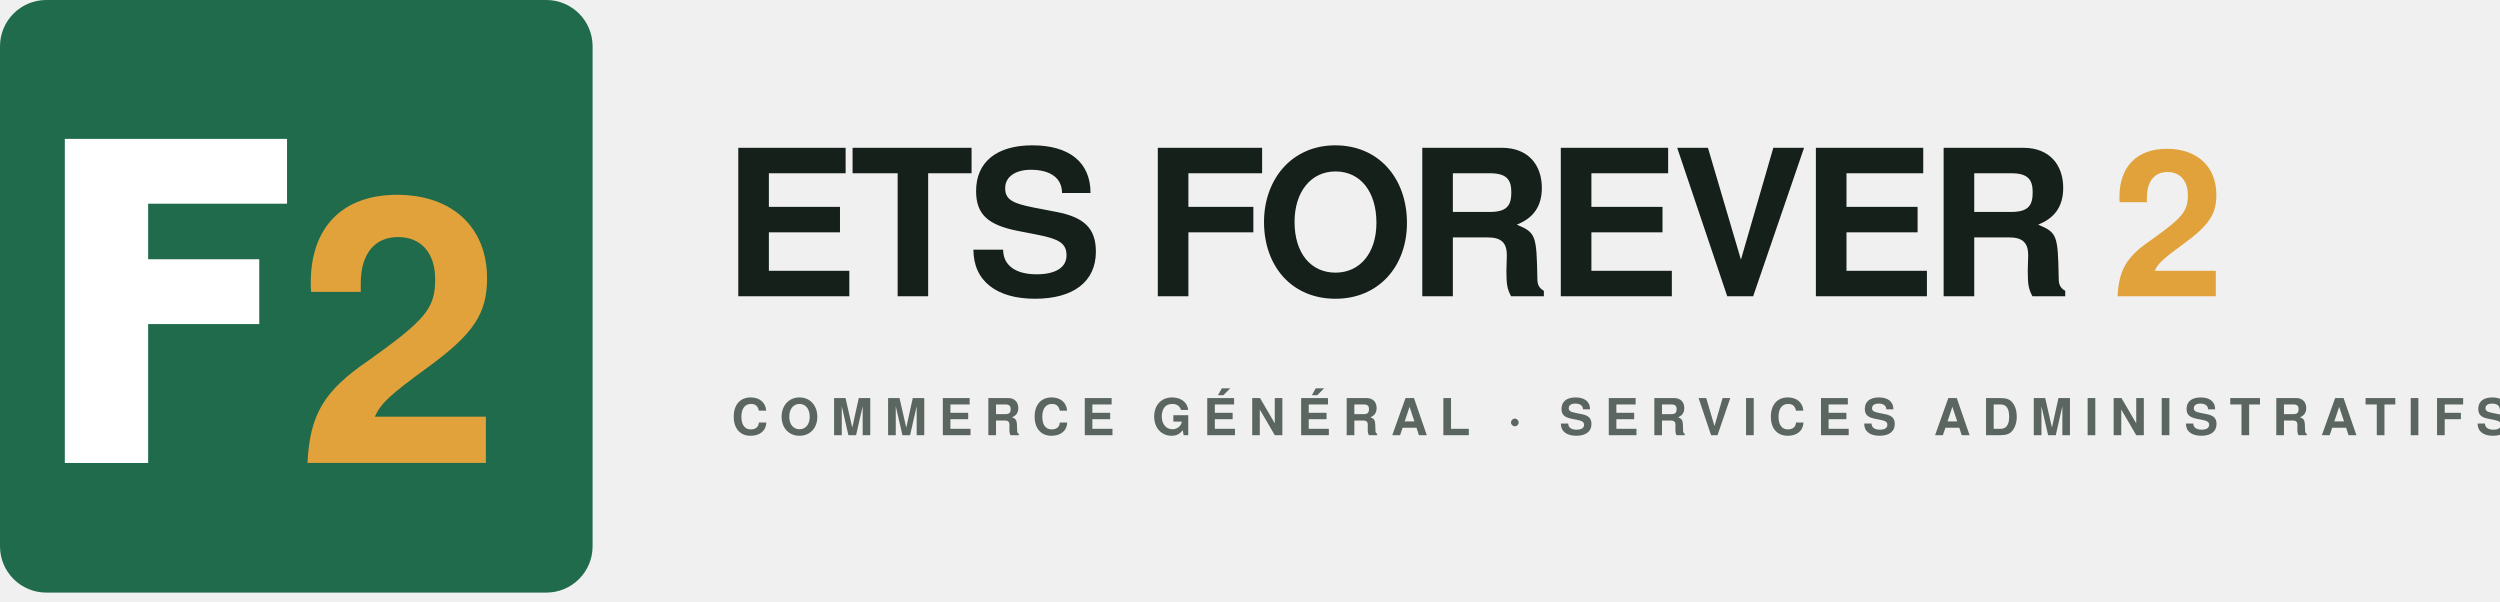
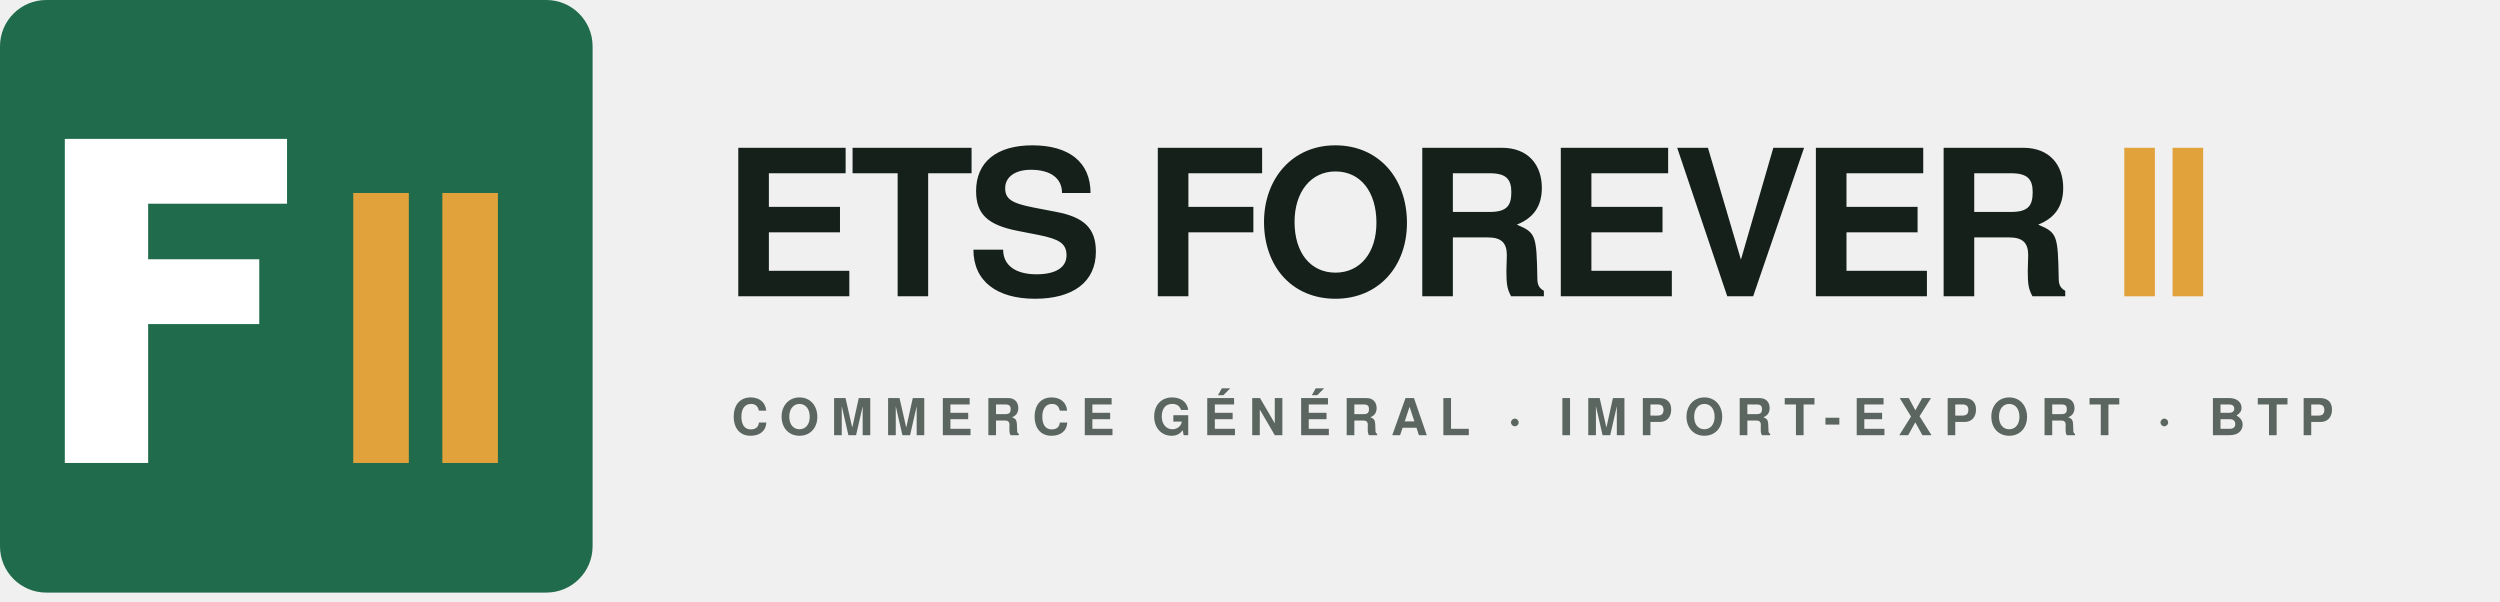
- <svg xmlns="http://www.w3.org/2000/svg" viewBox="0 0 540 130" role="img" aria-label="ETS Forever 2">
+ <svg xmlns="http://www.w3.org/2000/svg" viewBox="0 0 540 130" role="img" aria-label="ETS Forever II">
  <g>
    <rect width="128" height="128" rx="10" fill="#1F6B4B" />
    <path d="M 14 30 L 14 100 L 32 100 L 32 70 L 56 70 L 56 56 L 32 56 L 32 44 L 62 44 L 62 30 Z" fill="#FFFFFF" />
-     <text x="64" y="100" font-family="'Bricolage Grotesque', 'Helvetica Neue', 'Arial Black', system-ui, sans-serif" font-weight="900" font-size="80" fill="#E2A23B" letter-spacing="-3">2</text>
+     <text x="92" y="100" text-anchor="middle" font-family="'Bricolage Grotesque', 'Helvetica Neue', 'Arial Black', system-ui, sans-serif" font-weight="900" font-size="80" fill="#E2A23B" letter-spacing="-3">II</text>
  </g>
-   <text x="156" y="64" font-family="'Bricolage Grotesque', 'Helvetica Neue', system-ui, sans-serif" font-weight="800" font-size="44" letter-spacing="-1.8" fill="#15201B">ETS FOREVER<tspan fill="#E2A23B" dx="8">2</tspan>
+   <text x="156" y="64" font-family="'Bricolage Grotesque', 'Helvetica Neue', system-ui, sans-serif" font-weight="800" font-size="44" letter-spacing="-1.8" fill="#15201B">ETS FOREVER<tspan fill="#E2A23B" dx="8">II</tspan>
  </text>
-   <text x="158" y="94" font-family="'Bricolage Grotesque', 'Helvetica Neue', system-ui, sans-serif" font-weight="600" font-size="11" letter-spacing="2.5" fill="#5B6660">COMMERCE GÉNÉRAL · SERVICES ADMINISTRATIFS</text>
+   <text x="158" y="94" font-family="'Bricolage Grotesque', 'Helvetica Neue', system-ui, sans-serif" font-weight="600" font-size="11" letter-spacing="2.5" fill="#5B6660">COMMERCE GÉNÉRAL · IMPORT-EXPORT · BTP</text>
</svg>
